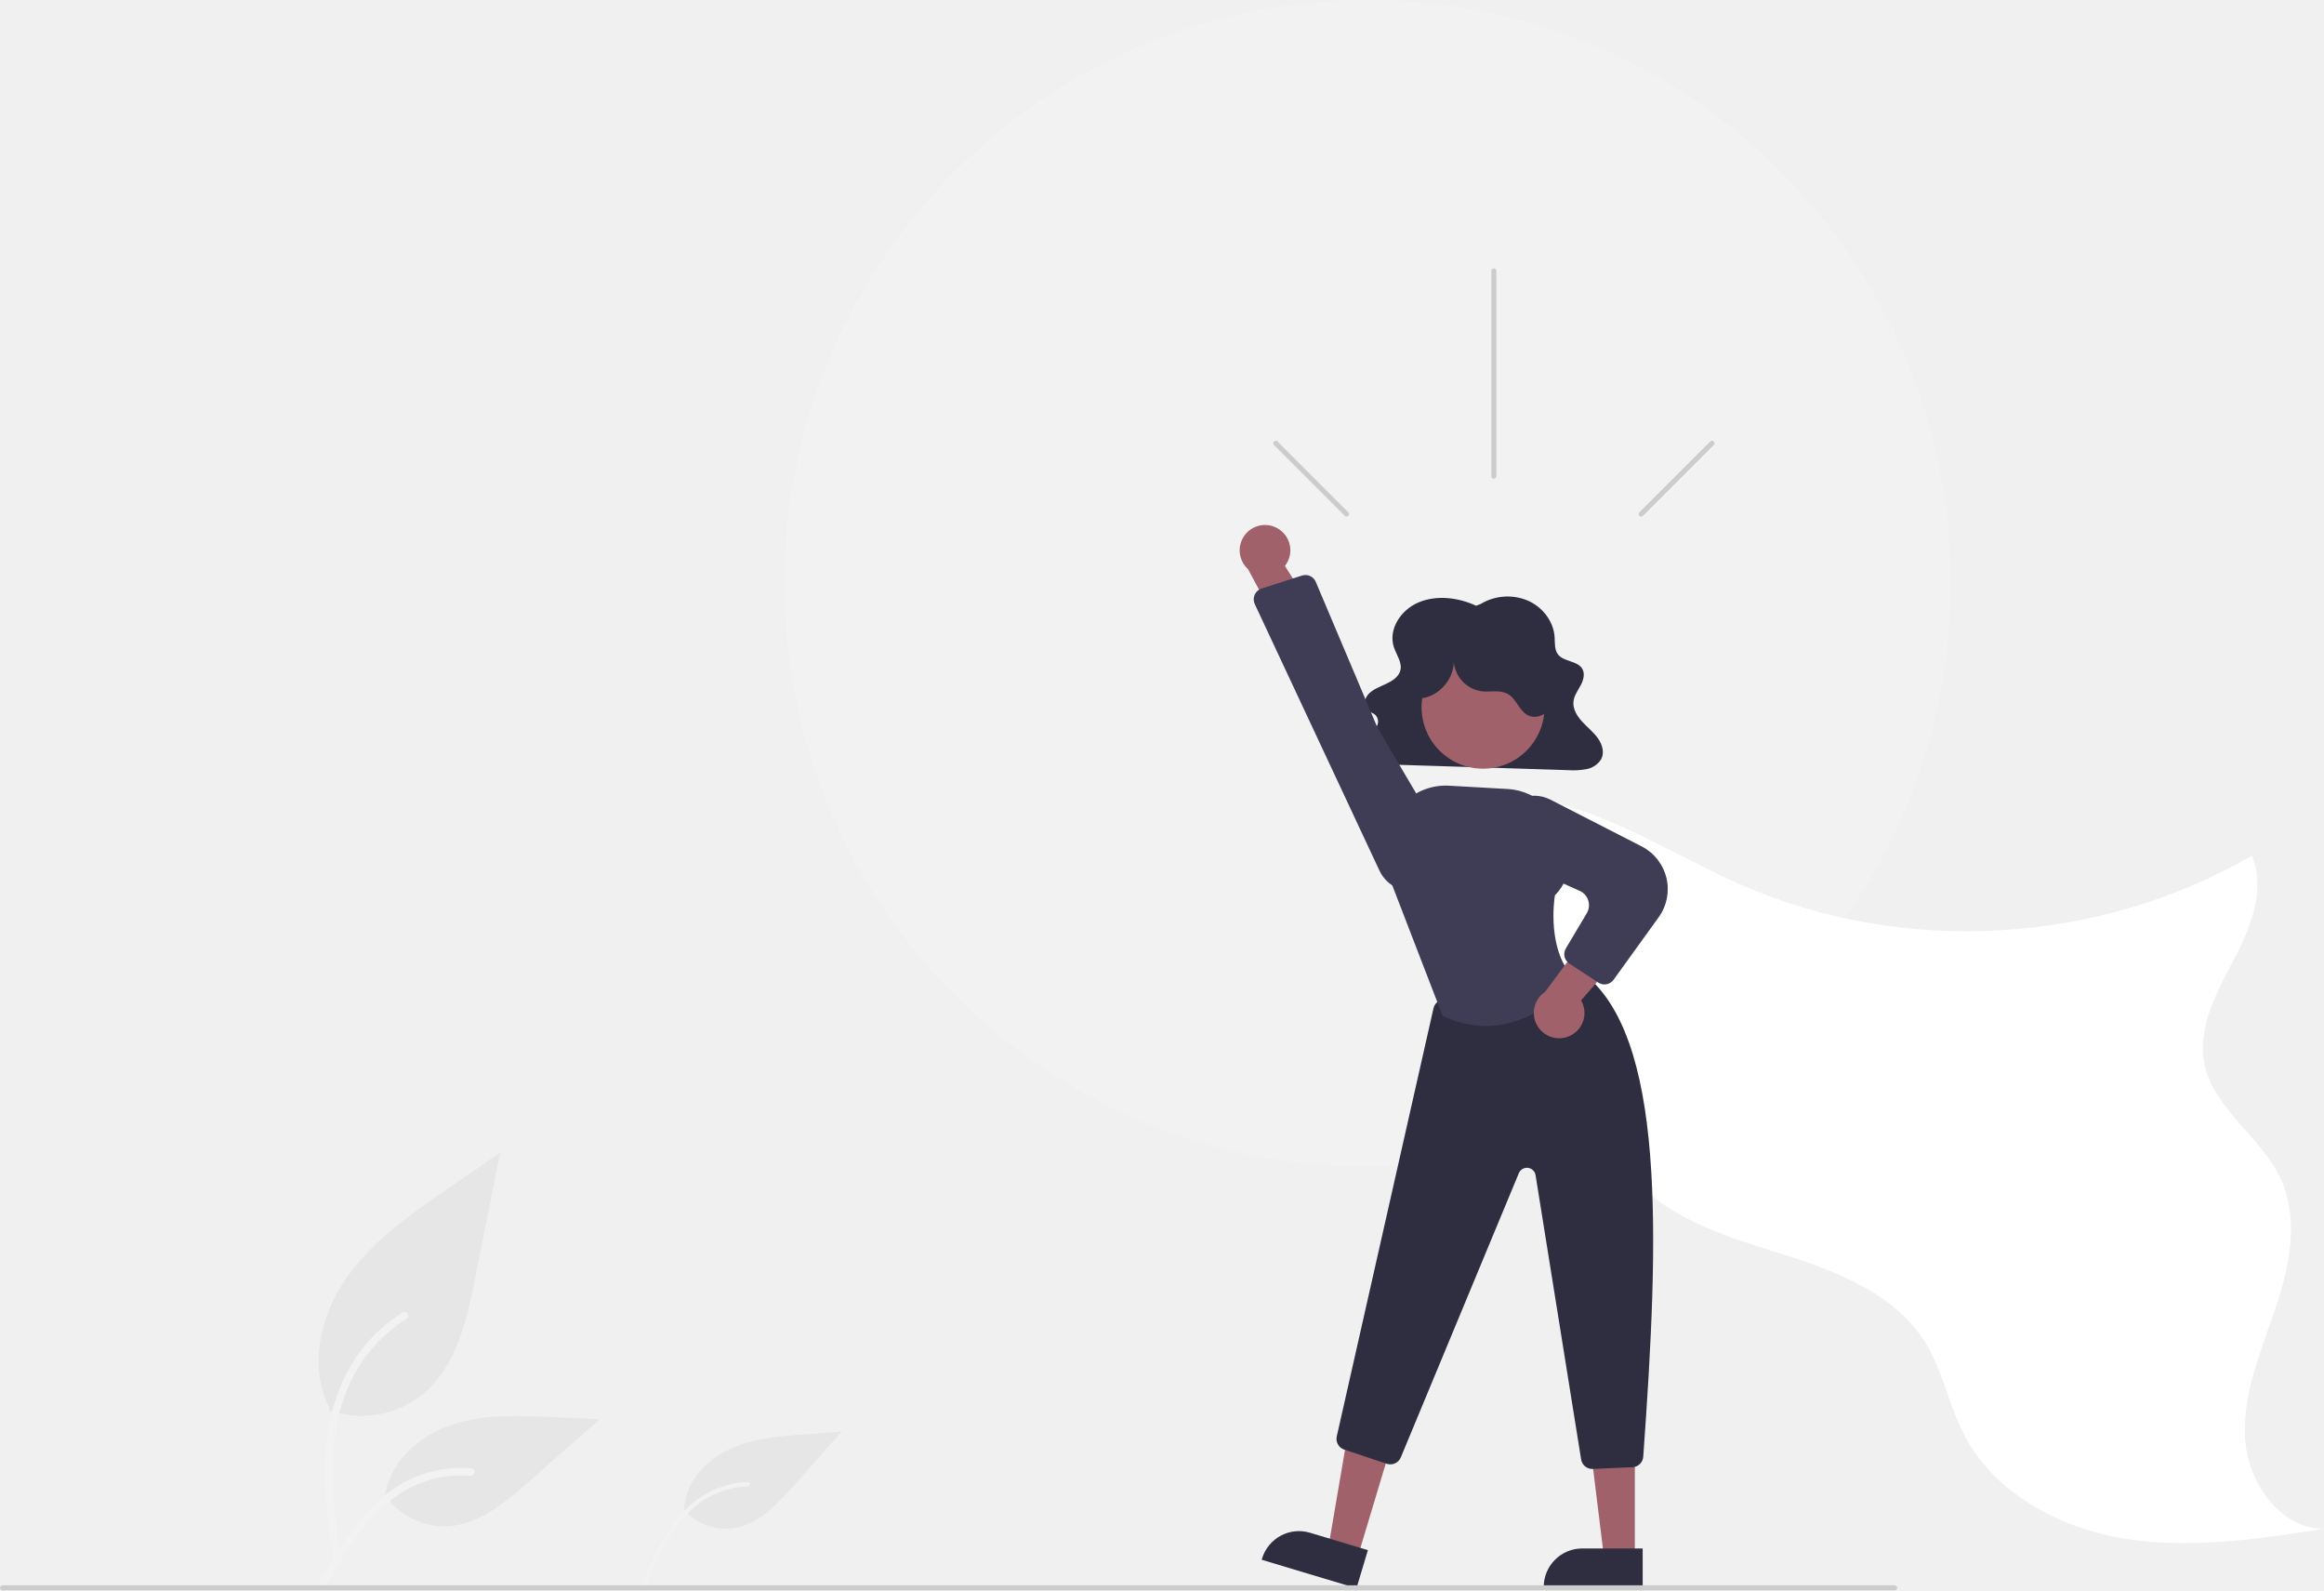
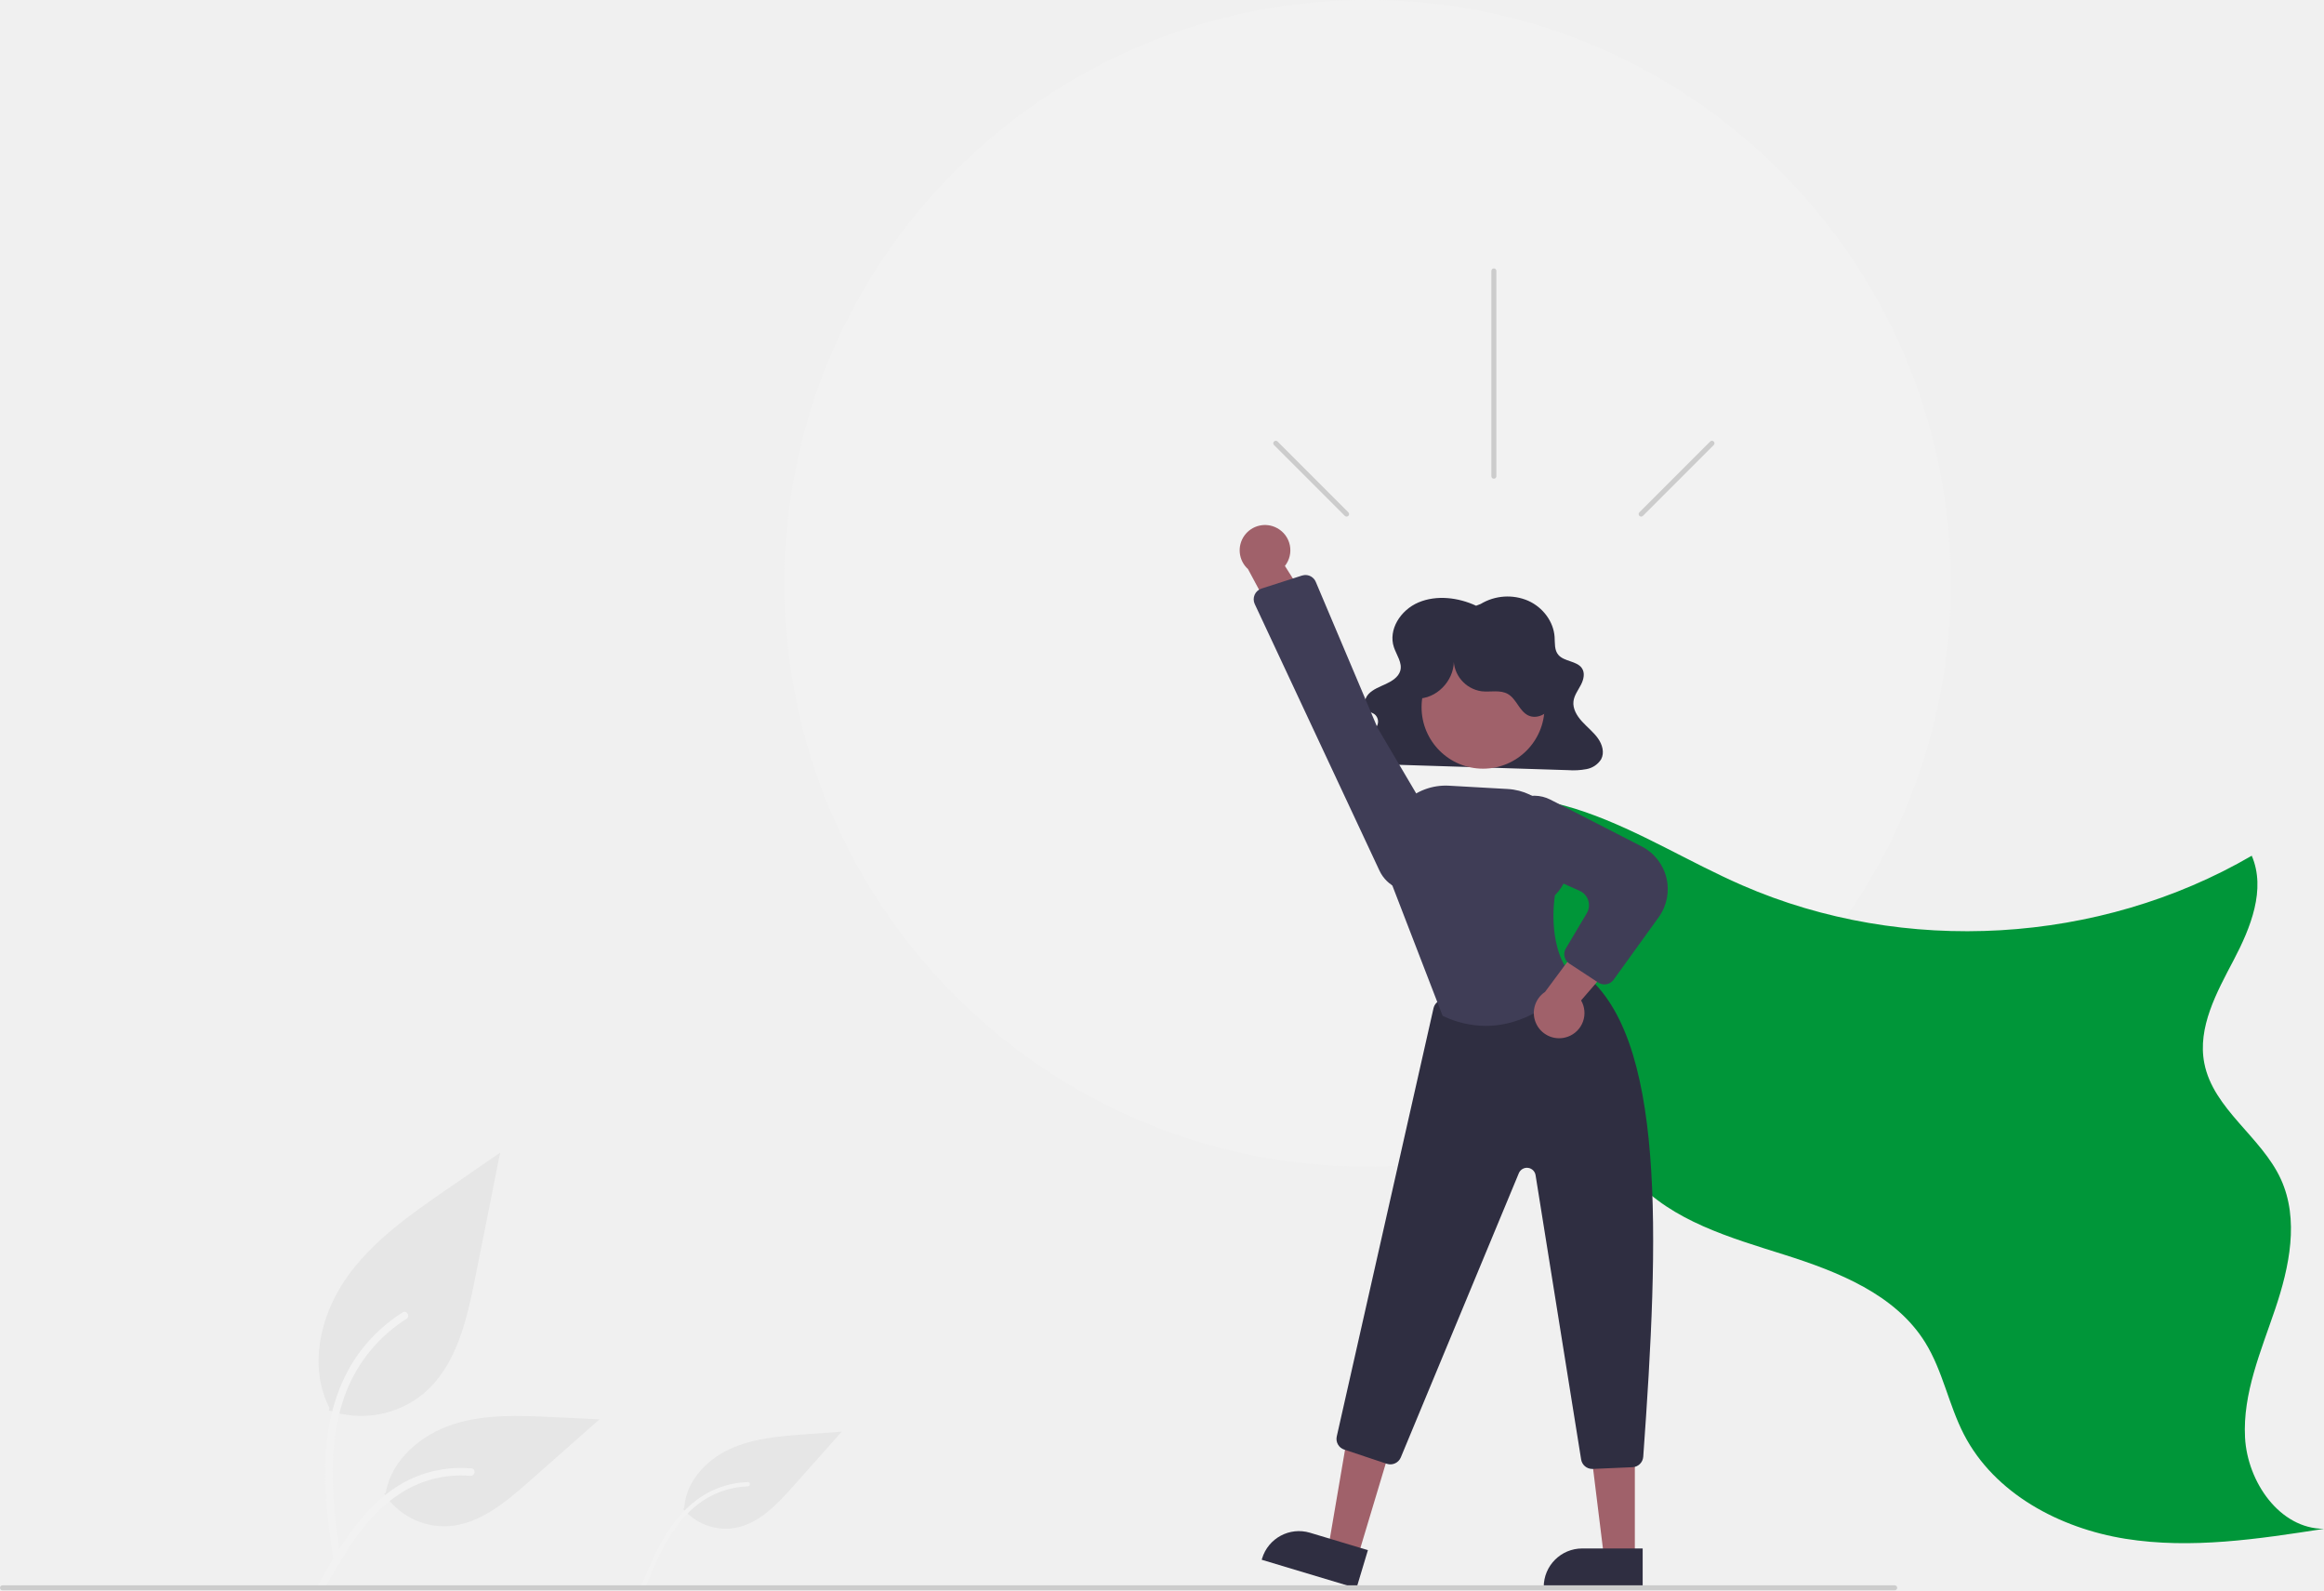
<svg xmlns="http://www.w3.org/2000/svg" id="a6791429-d438-45aa-bc7c-827b738cb04a" data-name="Layer 1" width="928.526" height="635.213" viewBox="0 0 928.526 635.213">
  <circle cx="546.409" cy="233" r="233" fill="#f2f2f2" />
  <path d="M267.148,695.739a39.063,39.063,0,0,0,37.721-6.645c13.212-11.089,17.354-29.359,20.725-46.275l9.969-50.036-20.872,14.371c-15.01,10.335-30.357,21.001-40.75,35.971s-14.929,35.405-6.579,51.603" transform="translate(-135.7371 -132.3937)" fill="#e6e6e6" />
  <path d="M268.932,756.318c-2.112-15.387-4.285-30.973-2.803-46.525,1.316-13.812,5.53-27.303,14.109-38.364a63.82,63.82,0,0,1,16.374-14.837c1.637-1.034,3.144,1.561,1.514,2.59a60.672,60.672,0,0,0-23.999,28.956c-5.225,13.289-6.064,27.776-5.164,41.893.544,8.537,1.698,17.019,2.861,25.489a1.554,1.554,0,0,1-1.048,1.845,1.509,1.509,0,0,1-1.845-1.048Z" transform="translate(-135.7371 -132.3937)" fill="#f2f2f2" />
  <path d="M408.733,735.124a22.264,22.264,0,0,0,20.462,7.606c9.693-1.644,16.995-9.432,23.529-16.778l19.325-21.728L457.644,705.275c-10.359.755-20.98,1.575-30.405,5.94s-17.546,13.104-18.109,23.476" transform="translate(-135.7371 -132.3937)" fill="#e6e6e6" />
  <path d="M392.149,765.424c3.397-8.175,6.821-16.463,12.033-23.683,4.628-6.412,10.589-11.83,17.996-14.796a36.374,36.374,0,0,1,12.328-2.575c1.103-.036,1.096,1.674-.002,1.71a34.579,34.579,0,0,0-20.146,7.319c-6.4,5.028-10.988,11.909-14.615,19.11-2.193,4.354-4.071,8.857-5.94,13.357a.886.886,0,0,1-1.047.605.86.86,0,0,1-.605-1.047Z" transform="translate(-135.7371 -132.3937)" fill="#f2f2f2" />
  <path d="M289.28,729.089a28.755,28.755,0,0,0,25.055,12.931c12.683-.602,23.257-9.454,32.775-17.858l28.153-24.857L356.63,698.414c-13.4-.641-27.145-1.239-39.908,2.893s-24.533,14.077-26.867,27.287" transform="translate(-135.7371 -132.3937)" fill="#e6e6e6" />
  <path d="M262.962,765.163c10.168-17.991,21.961-37.986,43.035-44.377a48.022,48.022,0,0,1,18.101-1.869c1.922.166,1.442,3.128-.476,2.963a44.614,44.614,0,0,0-28.886,7.642c-8.145,5.544-14.487,13.252-19.854,21.425-3.288,5.007-6.233,10.226-9.178,15.438-.941,1.666-3.693.463-2.74-1.222Z" transform="translate(-135.7371 -132.3937)" fill="#f2f2f2" />
-   <path d="M702.07,458.075c20.217-11.112,45.379-8.882,67.161-1.285s41.522,20.043,62.675,29.249c64.64,28.131,142.548,23.595,203.487-11.848,5.763,13.406-.419,28.74-7.211,41.656s-14.532,26.914-11.736,41.236c3.578,18.327,22.793,29.315,30.579,46.288,7.391,16.112,3.424,35.032-2.246,51.827s-13.028,33.715-12.065,51.415,13.823,36.416,31.549,36.43c-26.269,4.082-53.056,8.166-79.309,3.983s-52.369-18.068-64.558-41.693c-6.093-11.809-8.441-25.386-15.439-36.682-11.918-19.241-34.791-28.289-56.372-35.108s-44.676-13.388-59.871-30.162c-14.478-15.982-19.064-38.246-26.734-58.401a186.537,186.537,0,0,0-64.588-84.23" transform="translate(-135.7371 -132.3937)" fill="#ffffff" />
+   <path d="M702.07,458.075c20.217-11.112,45.379-8.882,67.161-1.285s41.522,20.043,62.675,29.249c64.64,28.131,142.548,23.595,203.487-11.848,5.763,13.406-.419,28.74-7.211,41.656s-14.532,26.914-11.736,41.236c3.578,18.327,22.793,29.315,30.579,46.288,7.391,16.112,3.424,35.032-2.246,51.827s-13.028,33.715-12.065,51.415,13.823,36.416,31.549,36.43c-26.269,4.082-53.056,8.166-79.309,3.983s-52.369-18.068-64.558-41.693c-6.093-11.809-8.441-25.386-15.439-36.682-11.918-19.241-34.791-28.289-56.372-35.108s-44.676-13.388-59.871-30.162c-14.478-15.982-19.064-38.246-26.734-58.401a186.537,186.537,0,0,0-64.588-84.23" transform="translate(-135.7371 -132.3937)" fill="#009639" />
  <path d="M725.495,374.338c-7.097-3.302-15.81-4.384-23.032-1.316s-12.145,10.932-9.809,17.891c1.059,3.155,3.47,6.258,2.531,9.445-.723,2.453-3.245,4.072-5.723,5.224s-5.187,2.12-6.978,4.062-2.165,5.285.073,6.791c.737.496,1.659.732,2.374,1.254a3.772,3.772,0,0,1,1.164,4.222,8.893,8.893,0,0,1-2.851,3.751c-2.541,2.191-5.898,4.698-5.109,7.809a5.478,5.478,0,0,0,3.697,3.458,18.367,18.367,0,0,0,5.427.716l74.966,2.362a28.422,28.422,0,0,0,7.402-.413,8.762,8.762,0,0,0,5.813-3.905c1.436-2.657.493-5.931-1.28-8.412s-4.282-4.439-6.355-6.717-3.769-5.123-3.404-8.067c.293-2.357,1.847-4.395,2.963-6.537s1.764-4.818.319-6.789c-2.037-2.777-6.927-2.526-9.243-5.113-1.748-1.953-1.41-4.763-1.584-7.281-.418-6.057-4.611-11.776-10.58-14.433a20.831,20.831,0,0,0-18.953,1.291Z" transform="translate(-135.7371 -132.3937)" fill="#2f2e41" />
  <polygon points="542.385 622.099 530.644 618.571 538.663 571.604 555.992 576.811 542.385 622.099" fill="#a0616a" />
  <path d="M677.697,766.774l-37.859-11.375.144-.479a15.386,15.386,0,0,1,19.163-10.309l.001 0,23.123,6.947Z" transform="translate(-135.7371 -132.3937)" fill="#2f2e41" />
  <polygon points="653.182 622.496 640.922 622.495 635.09 575.207 653.184 575.208 653.182 622.496" fill="#a0616a" />
  <path d="M792.045,766.774l-39.531-.001v-.5a15.386,15.386,0,0,1,15.386-15.386h.001l24.144.001Z" transform="translate(-135.7371 -132.3937)" fill="#2f2e41" />
  <path d="M771.9,719.123a4.5,4.5,0,0,1-4.441-3.788L749.256,601.781a3.5,3.5,0,0,0-6.688-.789L695.406,714.528a4.516,4.516,0,0,1-5.579,2.544L672.793,711.393a4.485,4.485,0,0,1-2.966-5.261L708.476,535.111a4.525,4.525,0,0,1,3.372-3.392L763.68,519.687a4.562,4.562,0,0,1,3.708.77c34.13,24.799,31.247,105.821,24.886,193.798a4.502,4.502,0,0,1-4.294,4.174l-15.882.691C772.032,719.122,771.966,719.123,771.9,719.123Z" transform="translate(-135.7371 -132.3937)" fill="#2f2e41" />
  <circle cx="592.532" cy="282.471" r="24.561" fill="#a0616a" />
  <path d="M729.329,542.162a39.899,39.899,0,0,1-17.024-3.935l-.183-.085-.073-.188-22.03-57.076-.419-9.917A23.773,23.773,0,0,1,714.692,446.22l23.388,1.317a23.787,23.787,0,0,1,22.437,23.61c.607,1.167,4.921,10.292-3.533,18.865-.316,1.952-3.273,22.247,7.887,33.407l.314.313-.274.349C764.732,524.309,750.399,542.159,729.329,542.162Z" transform="translate(-135.7371 -132.3937)" fill="#3f3d56" />
  <path d="M762.171,546.467a10.056,10.056,0,0,0,5.277-14.488l23.359-27.043-18.414-2.397-19.359,26.048a10.11,10.11,0,0,0,9.137,17.88Z" transform="translate(-135.7371 -132.3937)" fill="#a0616a" />
  <path d="M776.775,525.594a4.489,4.489,0,0,1-2.469-.74l-11.553-7.577a4.491,4.491,0,0,1-1.399-6.064l8.364-14.052a6.272,6.272,0,0,0-2.824-8.932l-24.028-10.772a14.324,14.324,0,0,1-8.112-15.915h0a14.241,14.241,0,0,1,20.432-9.754l36.452,18.679a19.177,19.177,0,0,1,6.805,28.289L780.424,523.725A4.489,4.489,0,0,1,776.775,525.594Z" transform="translate(-135.7371 -132.3937)" fill="#3f3d56" />
  <path d="M703.142,411.373c7.756-.623,14.196-8.371,13.39-16.111a13.009,13.009,0,0,0,11.141,13.246c3.558.392,7.458-.684,10.555,1.11,3.43,1.988,4.528,6.816,8.101,8.533,3.453,1.659,7.838-.604,9.543-4.033s1.287-7.55.157-11.21a31.652,31.652,0,0,0-52.69-12.975c-3.261,3.28-5.851,7.461-6.271,12.068s1.717,9.605,5.854,11.675Z" transform="translate(-135.7371 -132.3937)" fill="#2f2e41" />
  <path d="M646.001,343.338a10.056,10.056,0,0,1,3.105,15.104l19.159,30.165-18.567-.318-15.347-28.596a10.11,10.11,0,0,1,11.651-16.354Z" transform="translate(-135.7371 -132.3937)" fill="#a0616a" />
  <path d="M661.444,364.818l24.674,58.302,25.869,43.864a14.189,14.189,0,0,1-8.12,20.79h0a14.265,14.265,0,0,1-16.951-7.569L637.058,373.672a4.5,4.5,0,0,1,2.699-6.192l16.166-5.193a4.6,4.6,0,0,1,.942-.197A4.474,4.474,0,0,1,661.444,364.818Z" transform="translate(-135.7371 -132.3937)" fill="#3f3d56" />
  <path d="M892.737,767.606h-756a1,1,0,0,1,0-2h756a1,1,0,0,1,0,2Z" transform="translate(-135.7371 -132.3937)" fill="#ccc" />
  <path d="M733.595,240.606v82a1,1,0,1,1-2,0v-82a1,1,0,0,1,2,0Z" transform="translate(-135.7371 -132.3937)" fill="#ccc" />
  <path d="M820.421,310.171l-28.284,28.284a1,1,0,0,1-1.414-1.414l28.284-28.284a1,1,0,1,1,1.414,1.414Z" transform="translate(-135.7371 -132.3937)" fill="#ccc" />
  <path d="M644.77,310.171,673.054,338.456a1,1,0,0,0,1.414-1.414l-28.284-28.284a1,1,0,1,0-1.414,1.414Z" transform="translate(-135.7371 -132.3937)" fill="#ccc" />
</svg>
